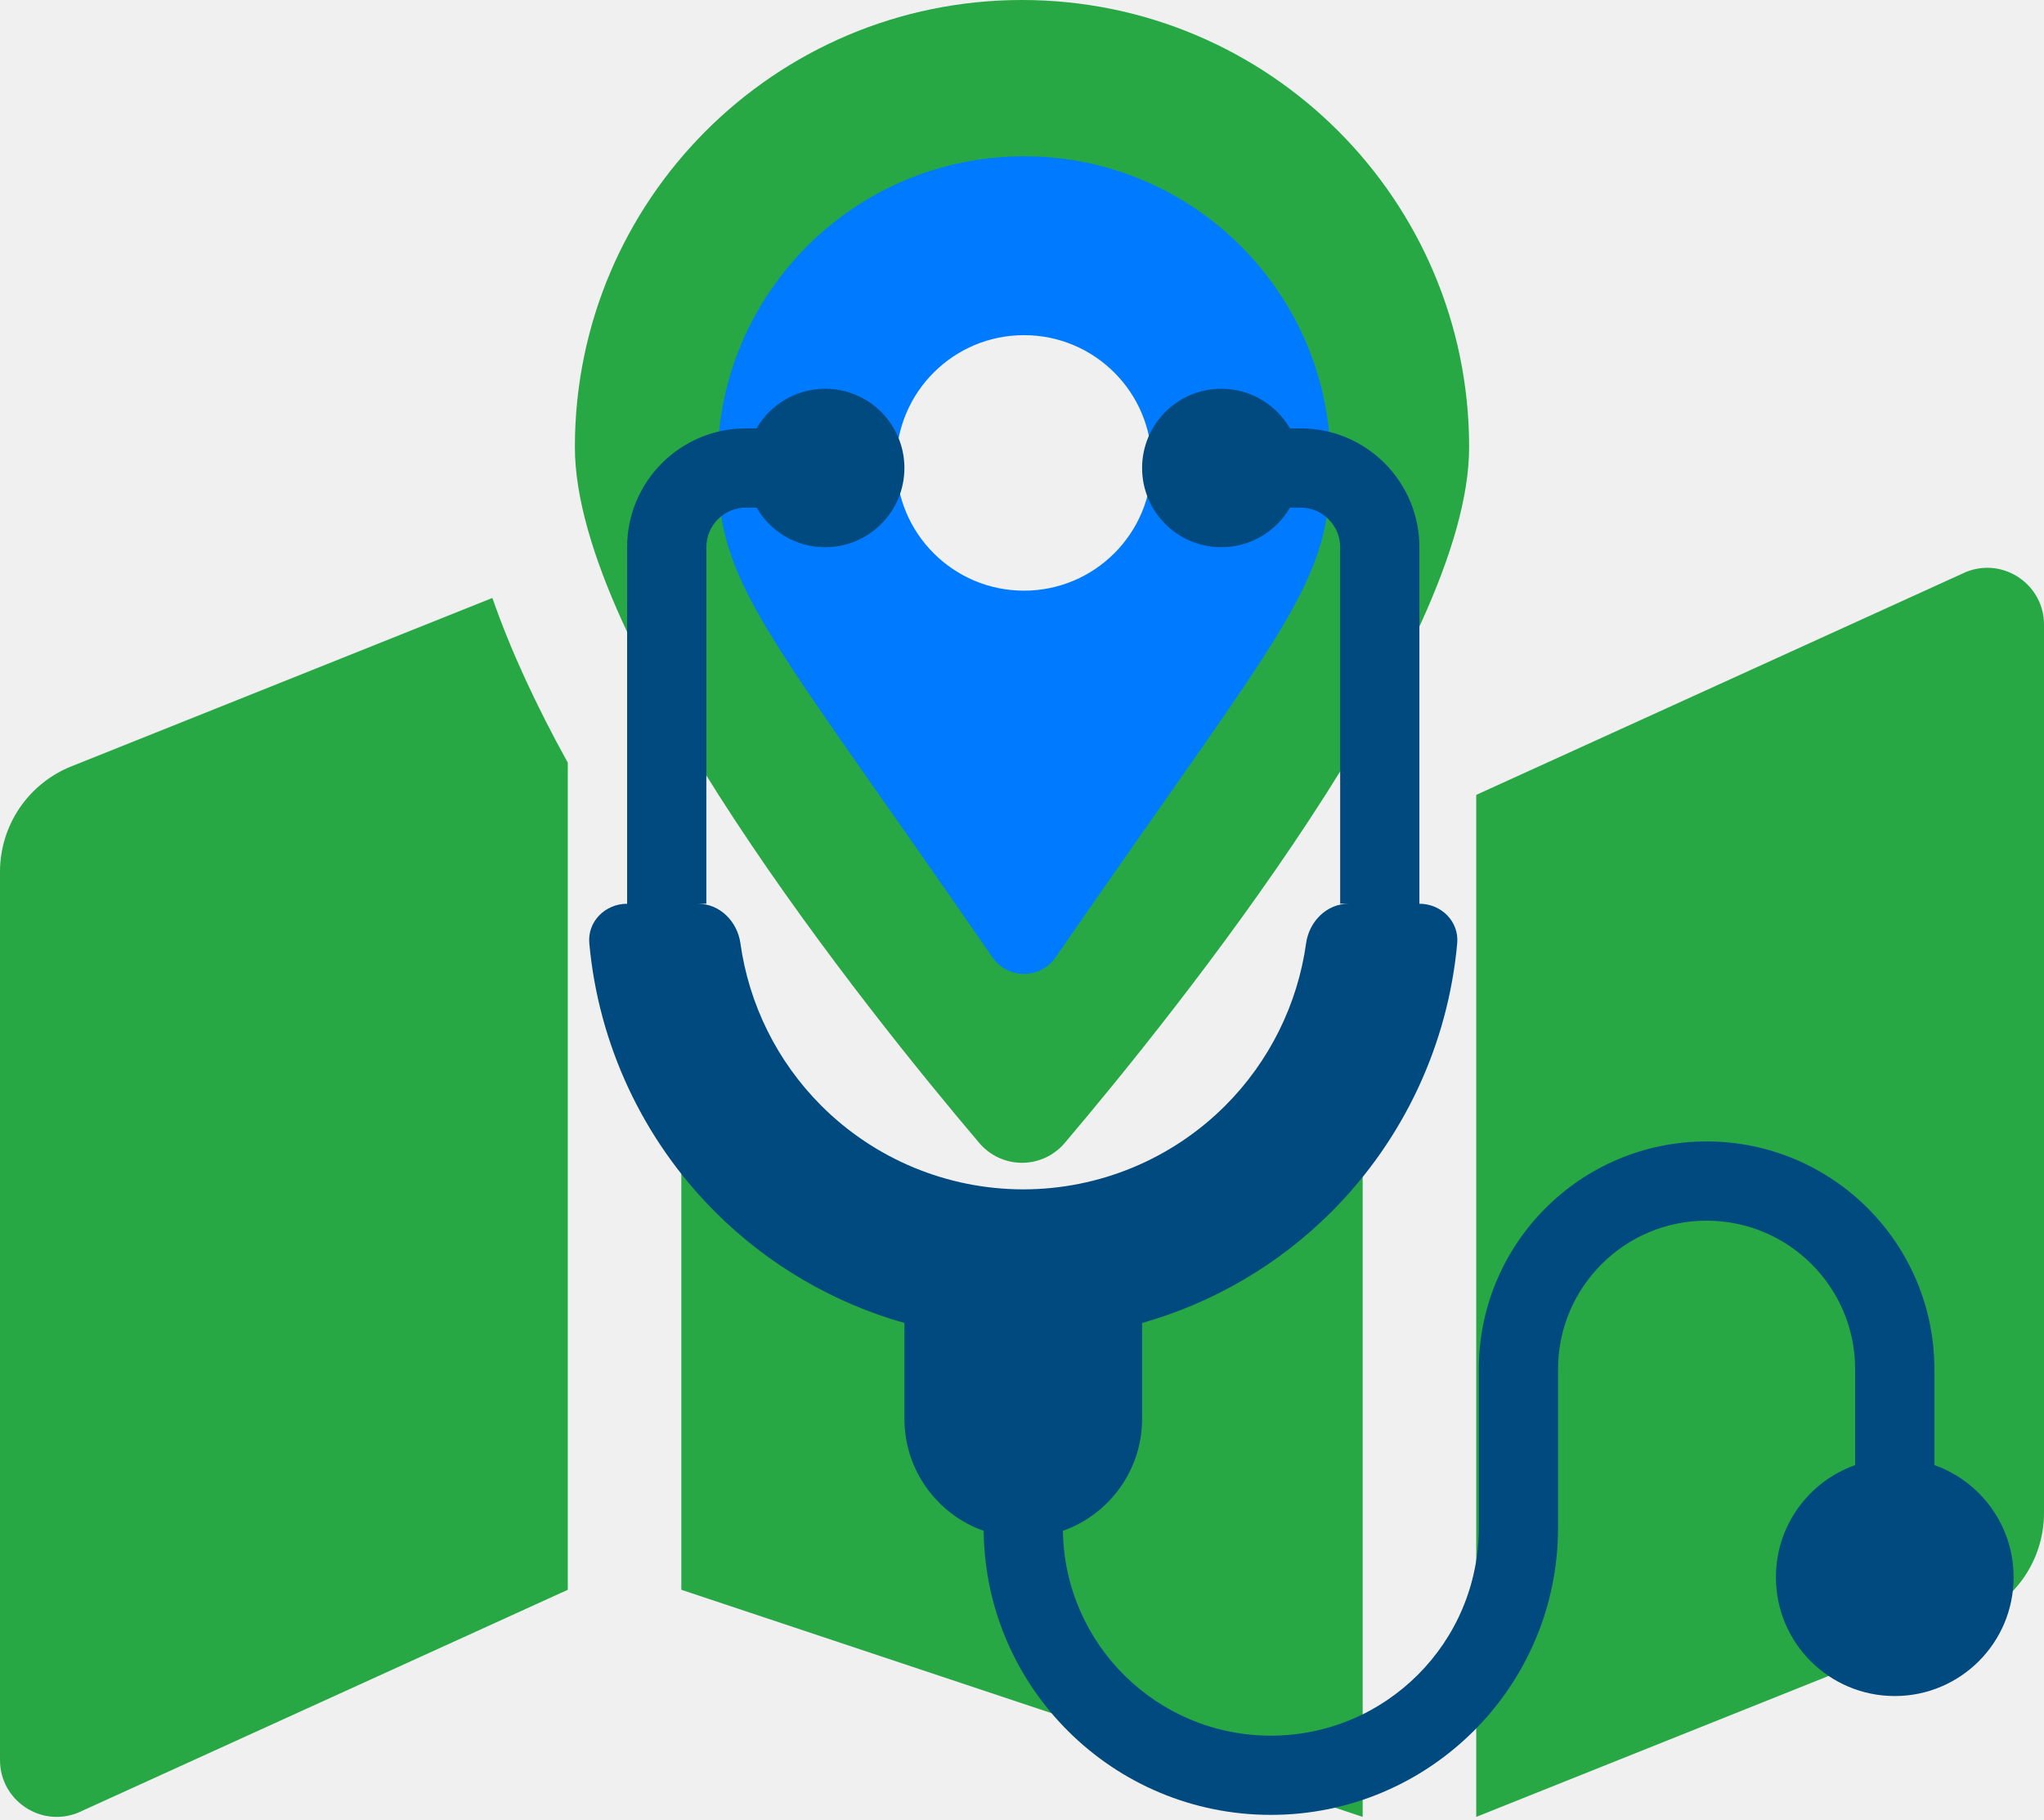
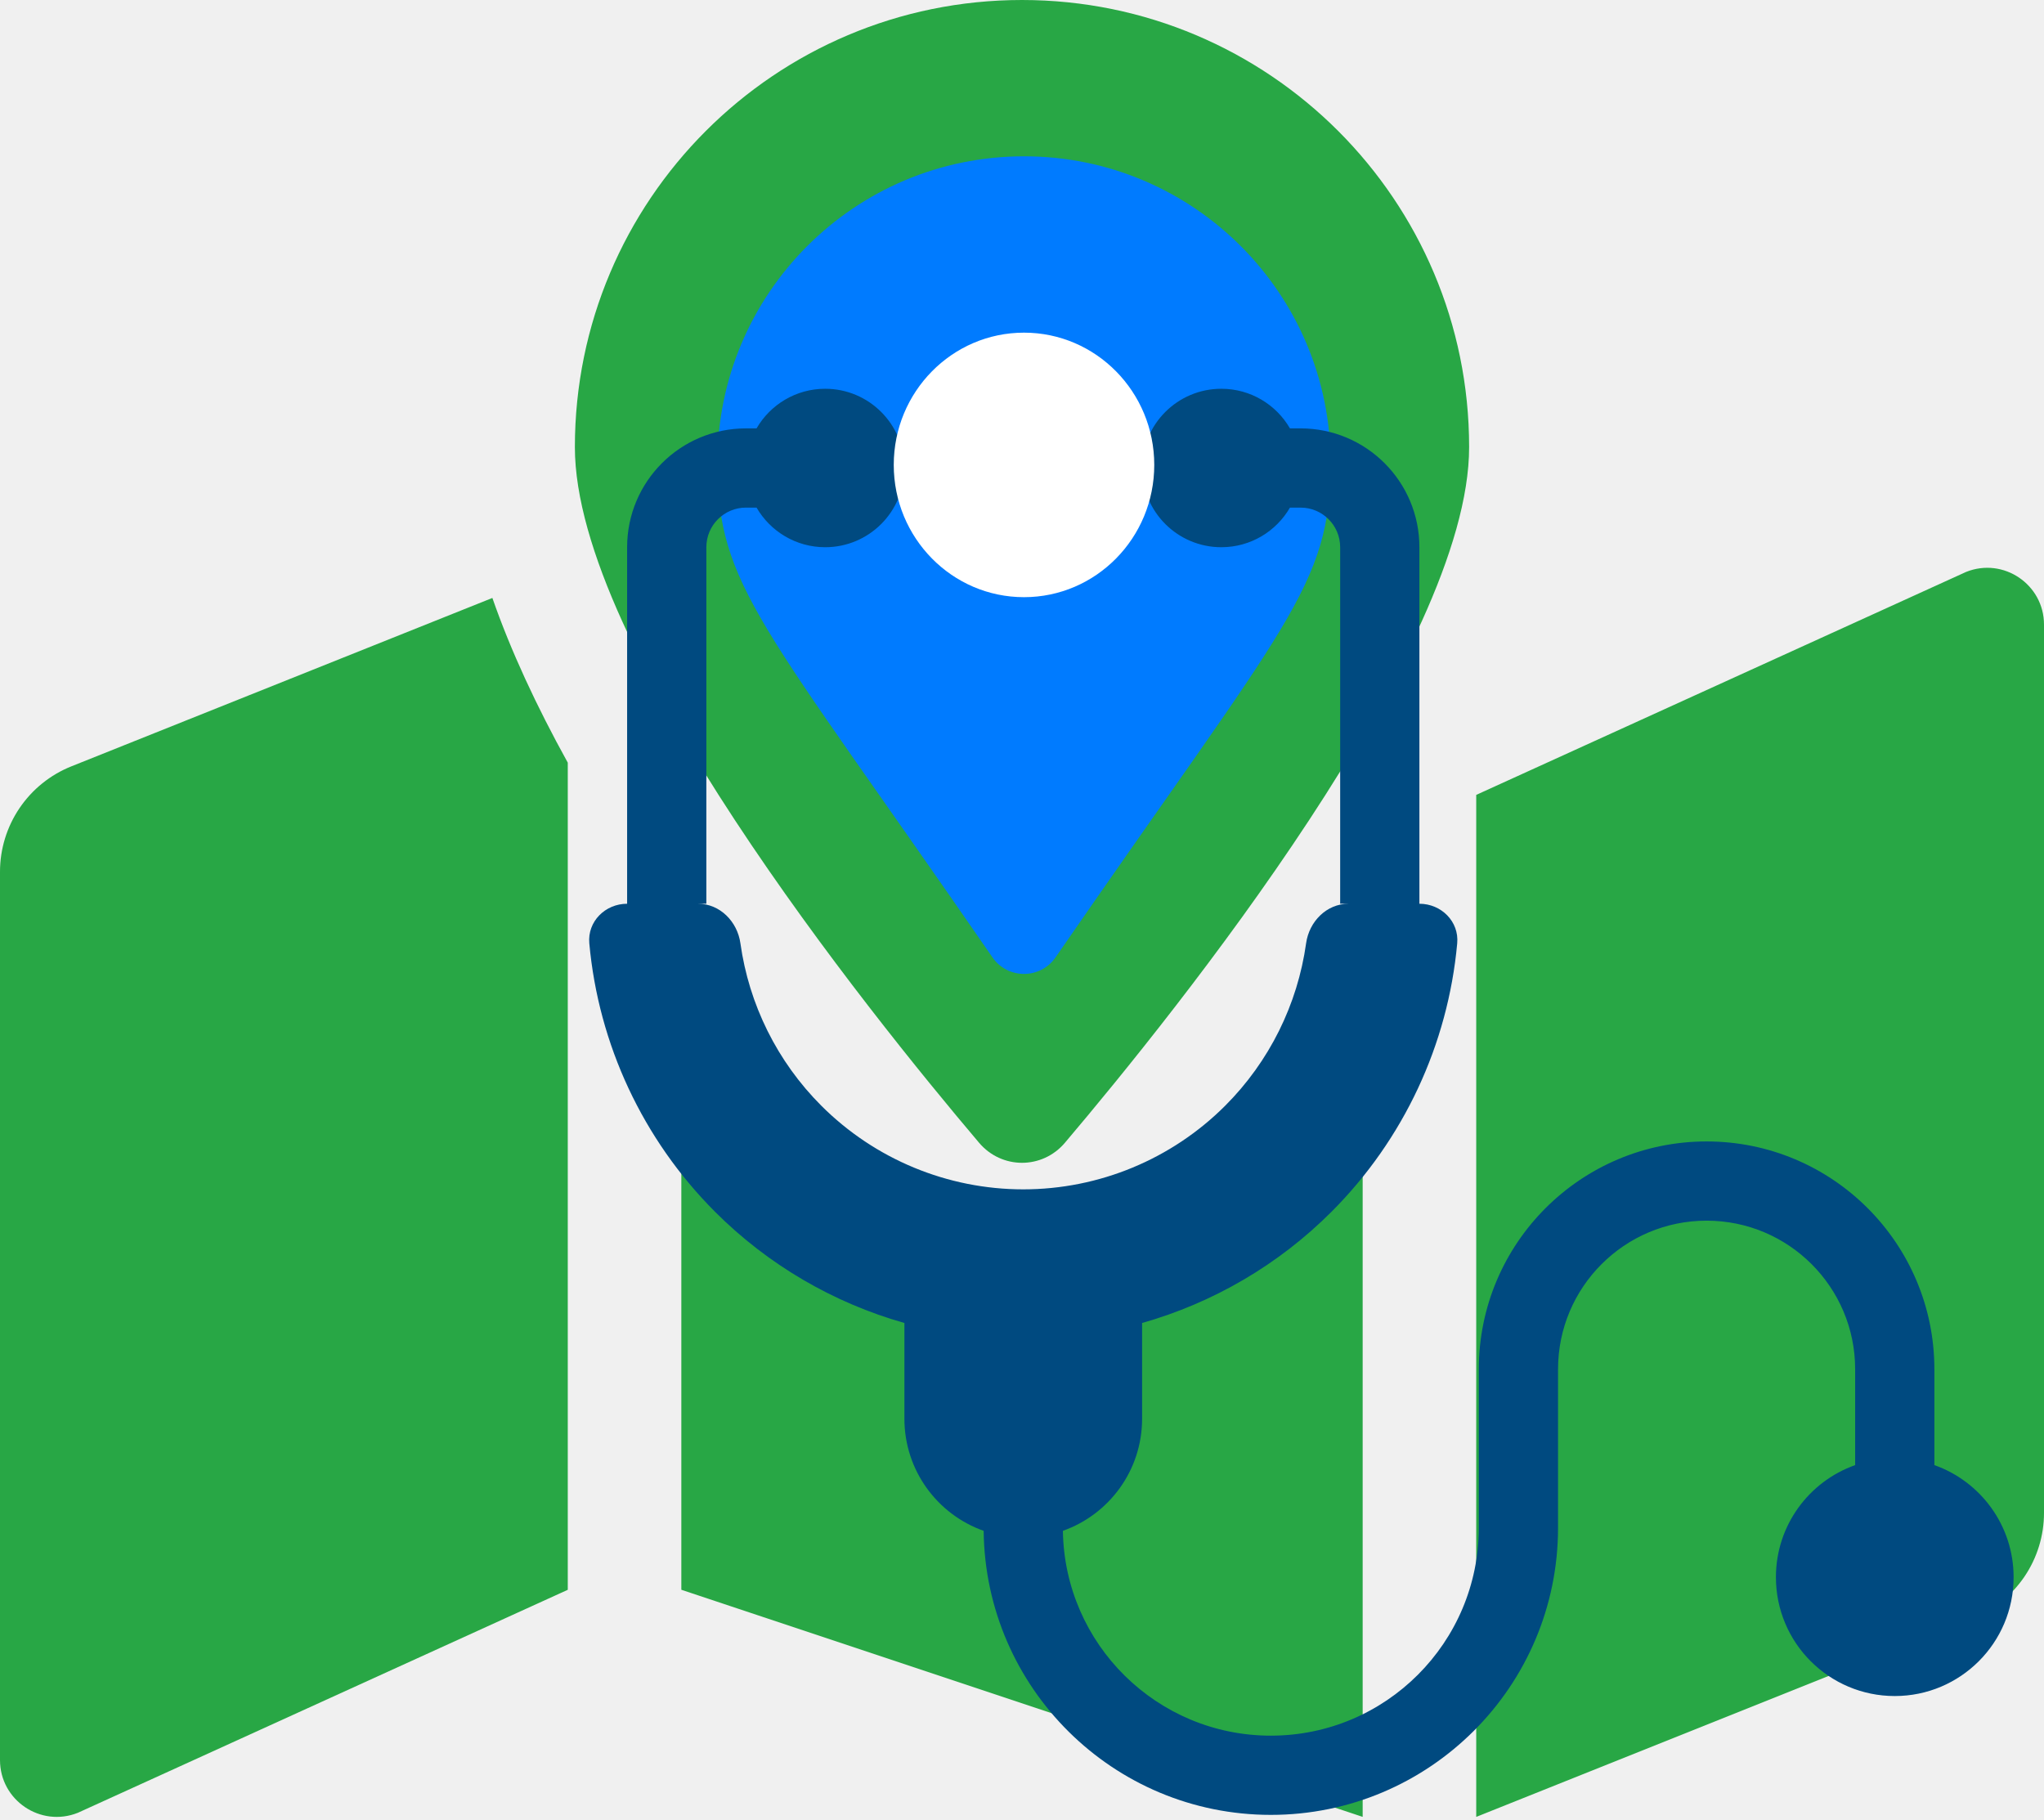
<svg xmlns="http://www.w3.org/2000/svg" width="510" height="454" viewBox="0 0 510 454" fill="none">
  <path d="M255 0C193.384 0 143.438 49.946 143.438 111.563C143.438 161.376 216.352 252.167 244.286 285.122C249.944 291.798 260.065 291.798 265.714 285.122C293.648 252.167 366.563 161.376 366.563 111.563C366.563 49.946 316.616 0 255 0ZM255 148.75C234.458 148.75 217.813 132.104 217.813 111.563C217.813 91.021 234.458 74.375 255 74.375C275.542 74.375 292.188 91.021 292.188 111.563C292.188 132.104 275.542 148.75 255 148.75ZM17.815 191.206C12.557 193.309 8.05 196.939 4.874 201.627C1.699 206.316 0.001 211.849 0 217.511L0 439.149C0 449.172 10.12 456.025 19.426 452.306L141.667 396.667V190.294C133.84 176.145 127.438 162.368 122.852 149.193L17.815 191.206ZM255 318.458C242.542 318.458 230.757 312.986 222.673 303.441C205.266 282.899 186.752 259.507 170 235.512V396.658L340 453.324V235.521C323.248 259.507 304.743 282.908 287.327 303.45C279.243 312.986 267.458 318.458 255 318.458ZM490.574 142.694L368.333 198.333V453.333L492.185 403.794C497.444 401.692 501.952 398.063 505.127 393.374C508.303 388.685 510 383.152 510 377.489V155.851C510 145.828 499.88 138.975 490.574 142.694Z" fill="#28A745" />
  <path d="M247.638 238.884C189.746 154.958 179 146.344 179 115.5C179 73.25 213.25 39 255.5 39C297.75 39 332 73.25 332 115.5C332 146.344 321.254 154.958 263.362 238.884C259.563 244.372 251.437 244.372 247.638 238.884ZM255.5 147.375C273.104 147.375 287.375 133.104 287.375 115.5C287.375 97.896 273.104 83.625 255.5 83.625C237.896 83.625 223.625 97.896 223.625 115.5C223.625 133.104 237.896 147.375 255.5 147.375Z" fill="#007BFF" />
  <path d="M205.893 136.536C216.811 136.536 225.661 127.686 225.661 116.768C225.661 105.851 216.811 97 205.893 97C198.576 97 192.188 100.975 188.77 106.884H186.125C169.748 106.884 156.473 120.16 156.473 136.536V225.493C151.014 225.493 146.542 229.928 147.038 235.365C149.336 260.581 160.384 284.323 178.434 302.374C191.67 315.61 207.967 325.08 225.661 330.097V353.987C225.661 366.899 233.915 377.883 245.433 381.953C245.855 421.168 277.775 452.827 317.089 452.827C356.666 452.827 388.749 420.745 388.749 381.168V341.631C388.749 321.16 405.343 304.566 425.814 304.566C446.285 304.566 462.88 321.16 462.88 341.631V365.558C451.363 369.628 443.111 380.612 443.111 393.523C443.111 409.9 456.387 423.175 472.764 423.175C489.141 423.175 502.416 409.9 502.416 393.523C502.416 380.612 494.165 369.628 482.648 365.558V341.631C482.648 310.243 457.202 284.798 425.814 284.798C394.426 284.798 368.981 310.243 368.981 341.631V381.168C368.981 409.827 345.748 433.059 317.089 433.059C288.691 433.059 265.622 410.248 265.204 381.95C276.718 377.877 284.966 366.895 284.966 353.987V330.097C302.66 325.08 318.958 315.61 332.194 302.374C350.244 284.323 361.292 260.581 363.59 235.365C364.086 229.928 359.614 225.493 354.155 225.493V136.536C354.155 120.16 340.879 106.884 324.502 106.884H321.857C318.439 100.975 312.051 97 304.734 97C293.816 97 284.966 105.851 284.966 116.768C284.966 127.686 293.816 136.536 304.734 136.536C312.051 136.536 318.439 132.561 321.857 126.652H324.502C329.961 126.652 334.386 131.078 334.386 136.536V225.493H336.457C330.998 225.493 326.643 229.94 325.889 235.347C323.759 250.605 316.72 264.862 305.702 275.881C292.337 289.245 274.213 296.753 255.314 296.753C236.415 296.753 218.29 289.245 204.926 275.881C193.907 264.862 186.869 250.605 184.739 235.347C183.984 229.94 179.63 225.493 174.171 225.493H176.241V136.536C176.241 131.078 180.666 126.652 186.125 126.652H188.77C192.188 132.561 198.576 136.536 205.893 136.536Z" fill="#004A80" />
+   <ellipse cx="255.5" cy="116" rx="32.5" ry="33" fill="white" />
</svg>
